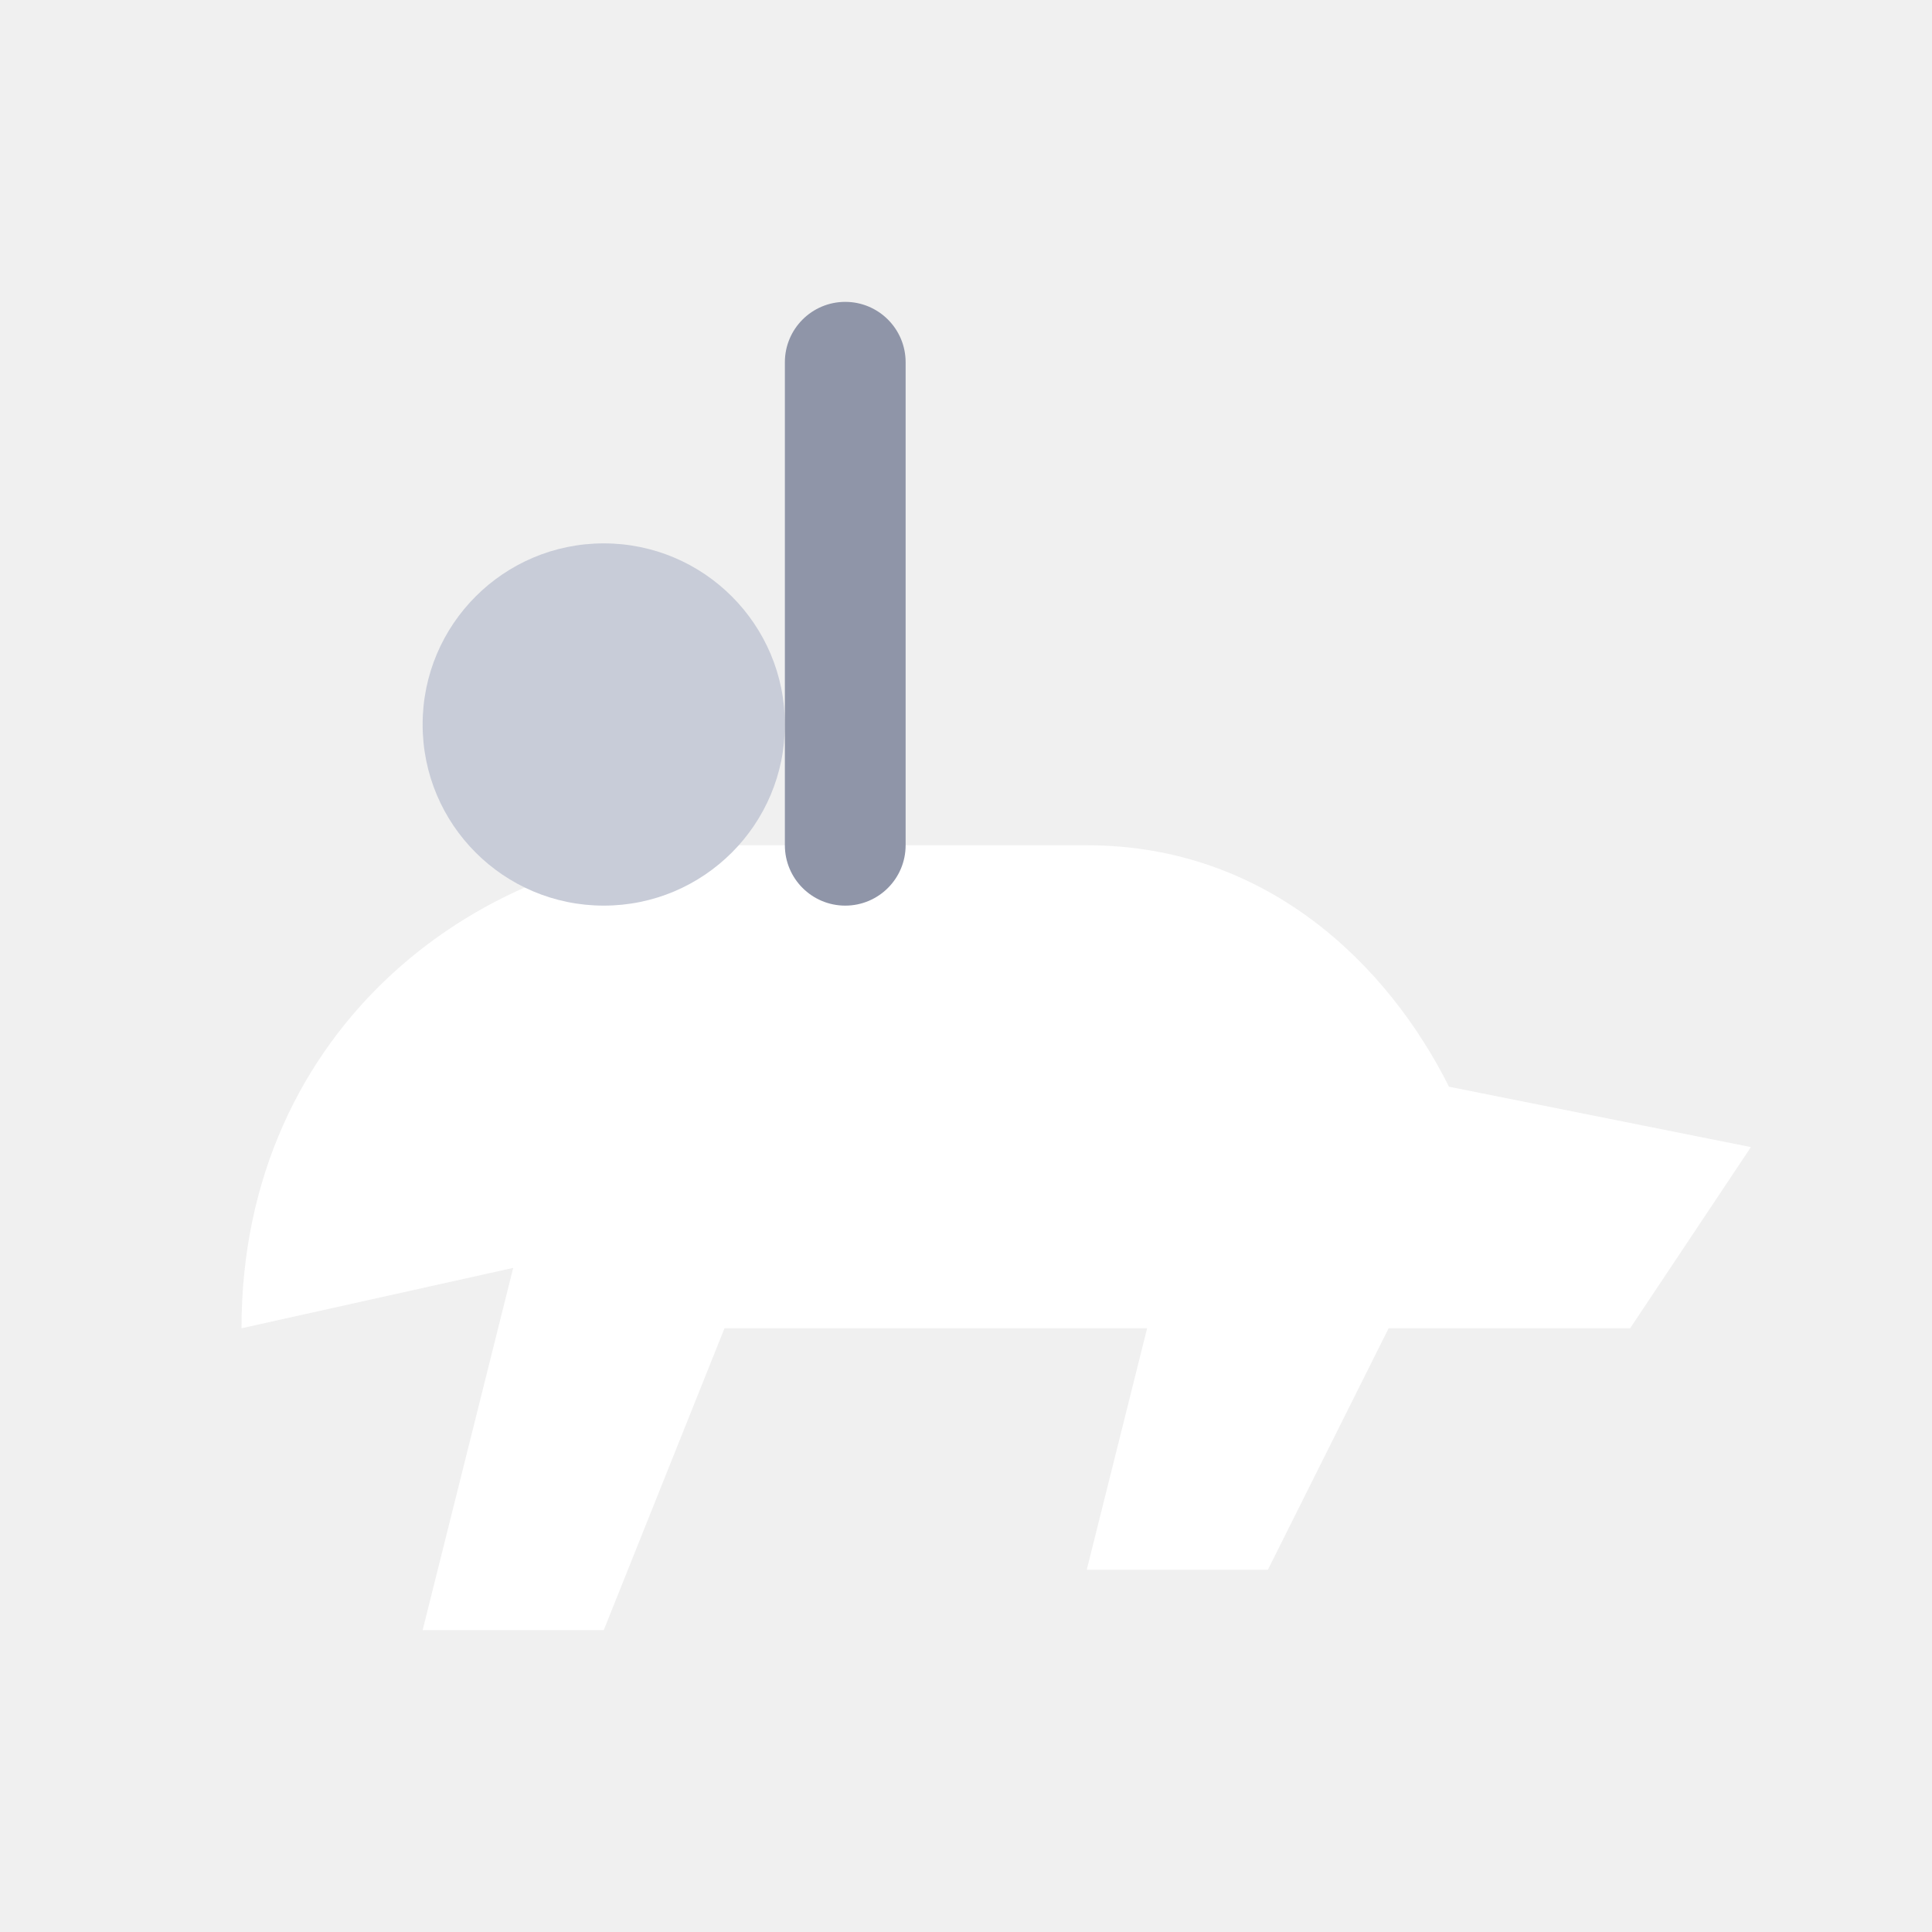
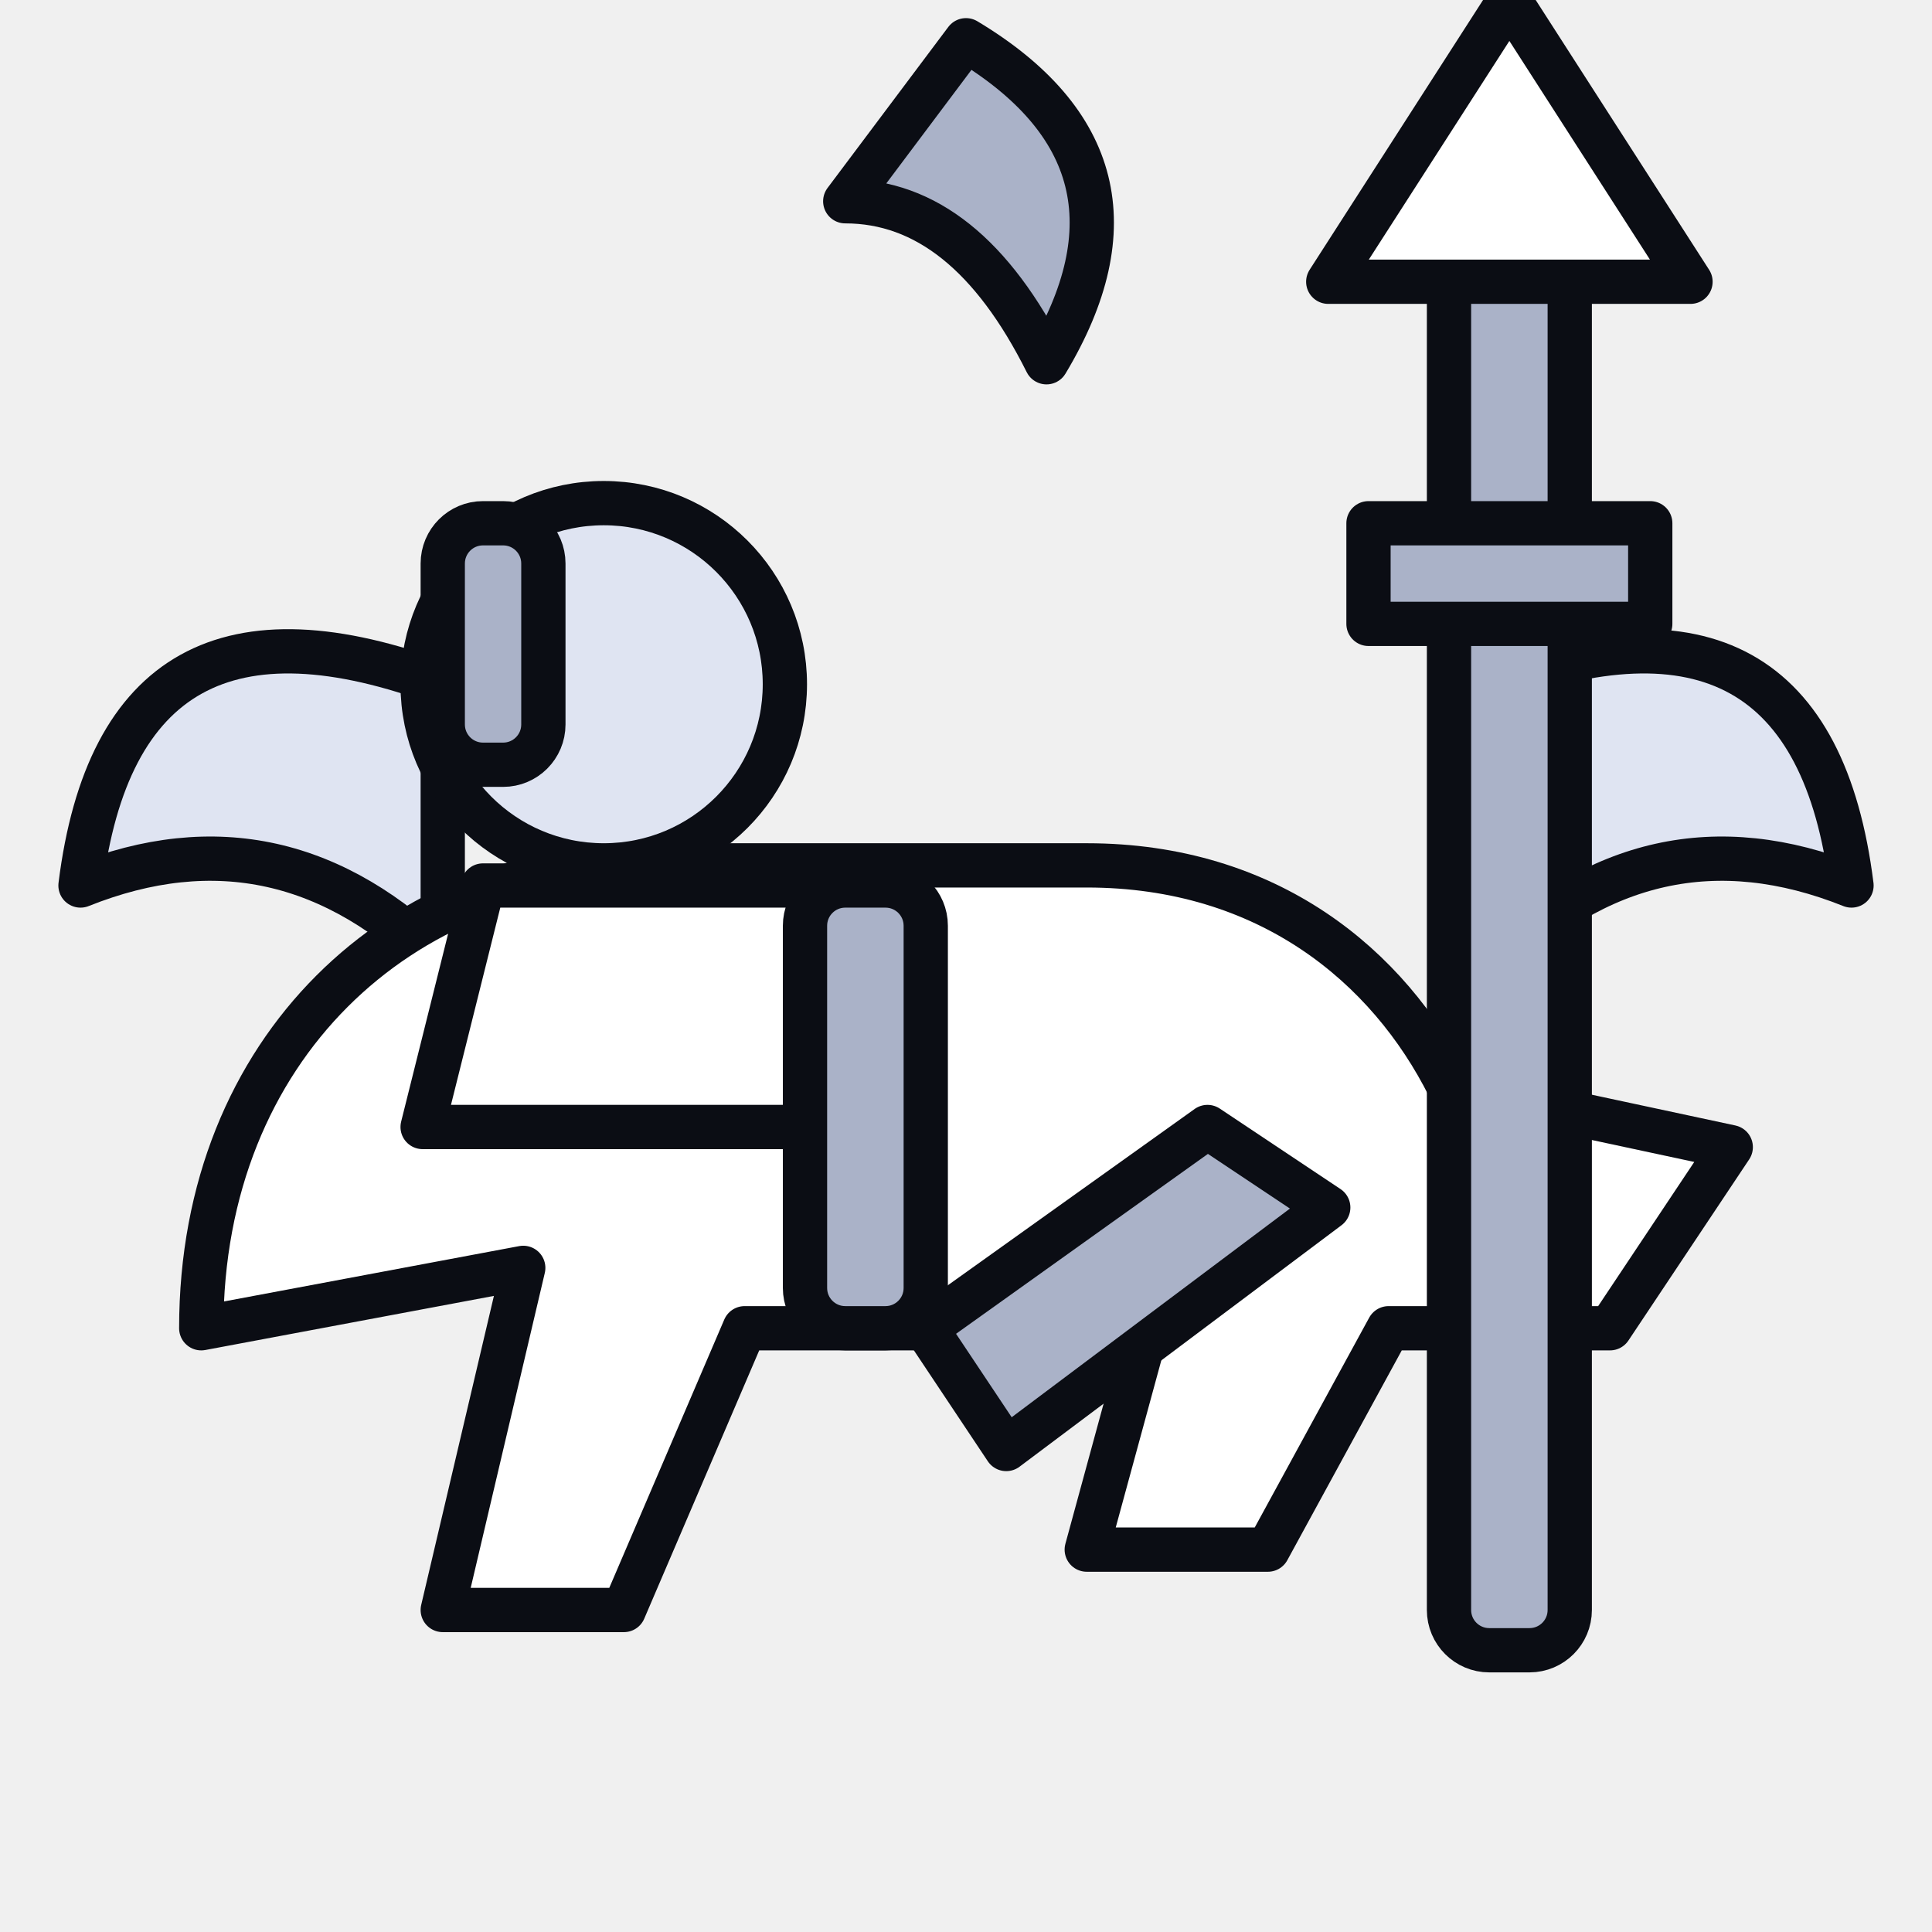
- <svg xmlns="http://www.w3.org/2000/svg" width="64" height="64" viewBox="0 0 64 64">
-   <path d="M8 44 c0 -10 8 -16 16 -16 h12 c6 0 10 4 12 8 l10 2 l-4 6 h-8 l-4 8 h-6 l2 -8 h-14 l-4 10 h-6 l3 -12 z" fill="#ffffff" />
-   <circle cx="20" cy="24" r="6" fill="#c8ccd8" />
-   <rect x="26" y="10" width="4" height="20" rx="2" fill="#8f95a8" />
+ <svg xmlns="http://www.w3.org/2000/svg" width="96" height="96" viewBox="0 0 96 96">
+   <g stroke="#0b0d14" stroke-width="2.2" stroke-linejoin="round" stroke-linecap="round">
+     <path d="M22 34 q-16 -6 -18 10 q10 -4 18 4 z" fill="#dfe4f2" stroke-width="2.2" />
+     <path d="M74 34 q16 -6 18 10 q-10 -4 -18 4 z" fill="#dfe4f2" stroke-width="2.2" />
+     <path d="M48 2 q10 6 4 16 q-4 -8 -10 -8 z" fill="#aab2c8" stroke-width="2.2" />
+     <path d="M10 66 c0 -14 10 -23 22 -23 h22 c9 0 15 5 18 11 l14 3 l-6 9 h-11 l-6 11 h-9 l3 -11 h-20 l-6 14 h-9 l4 -17 z" fill="#ffffff" stroke-width="2.2" />
+     <circle cx="30" cy="34" r="9" fill="#dfe4f2" stroke-width="2.2" />
+     <path d="M24 44 h16 l3 12 h-22 z" fill="#ffffff" stroke-width="2.2" />
+     <rect x="22" y="26" width="5" height="12" rx="2" fill="#aab2c8" stroke-width="2.2" />
+     <rect x="40" y="44" width="6" height="22" rx="2" fill="#aab2c8" stroke-width="2.2" />
+     <path d="M46 66 l14 -10 l6 4 l-16 12 z" fill="#aab2c8" stroke-width="2.2" />
+     <rect x="72" y="4" width="6" height="78" rx="2" fill="#aab2c8" stroke-width="2.2" />
+     <path d="M75 0 l9 14 l-18 0 z" fill="#ffffff" stroke-width="2.2" />
+     <path d="M68 26 l14 0 l0 5 l-14 0 z" fill="#aab2c8" stroke-width="2.2" />
+   </g>
</svg>
